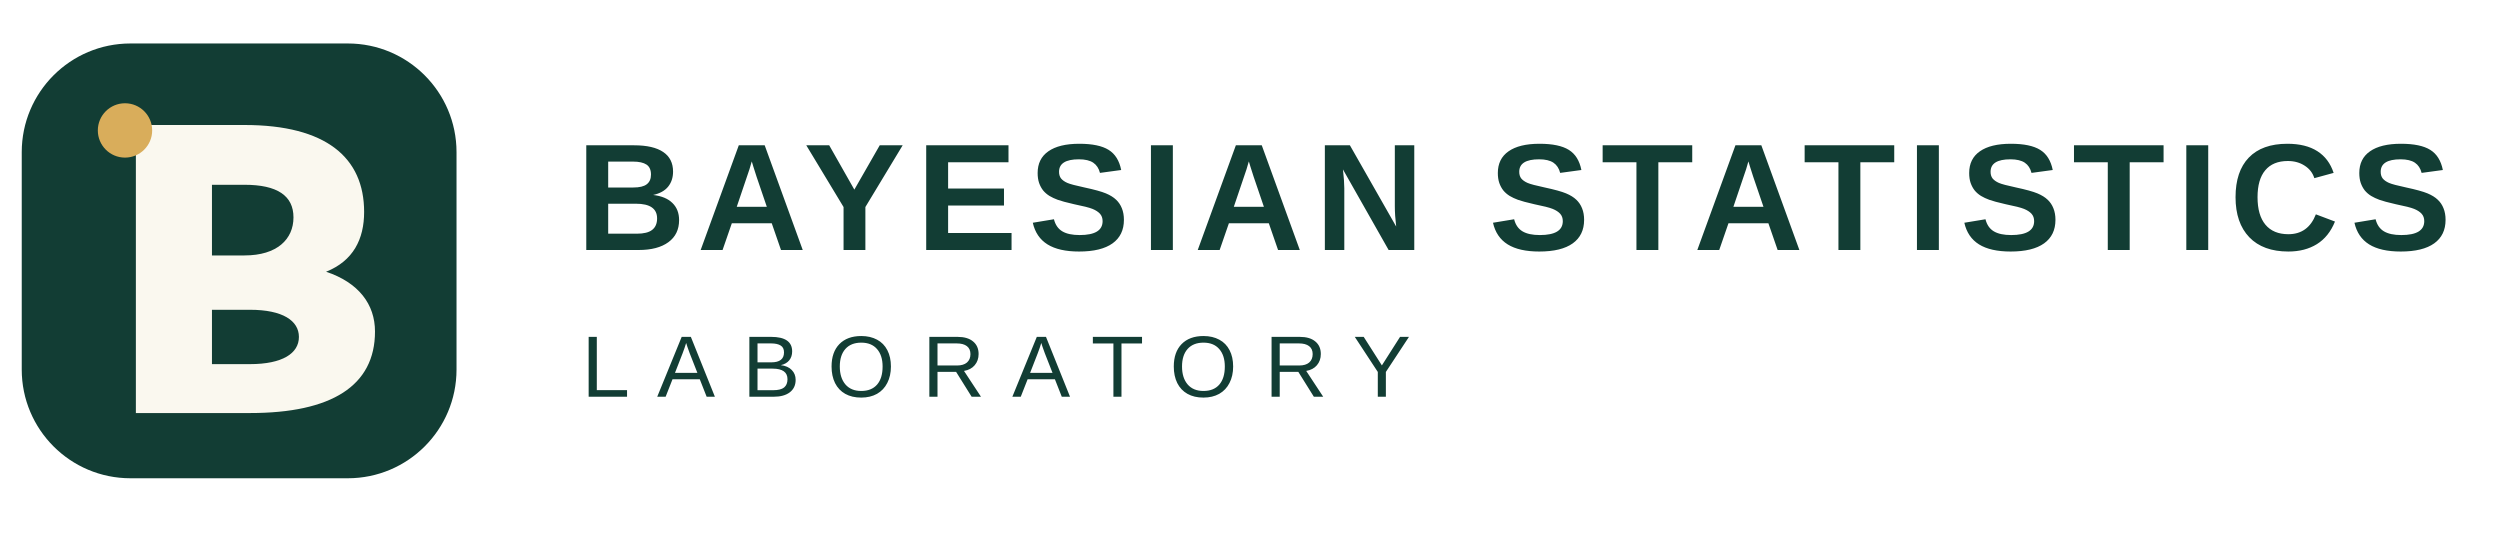
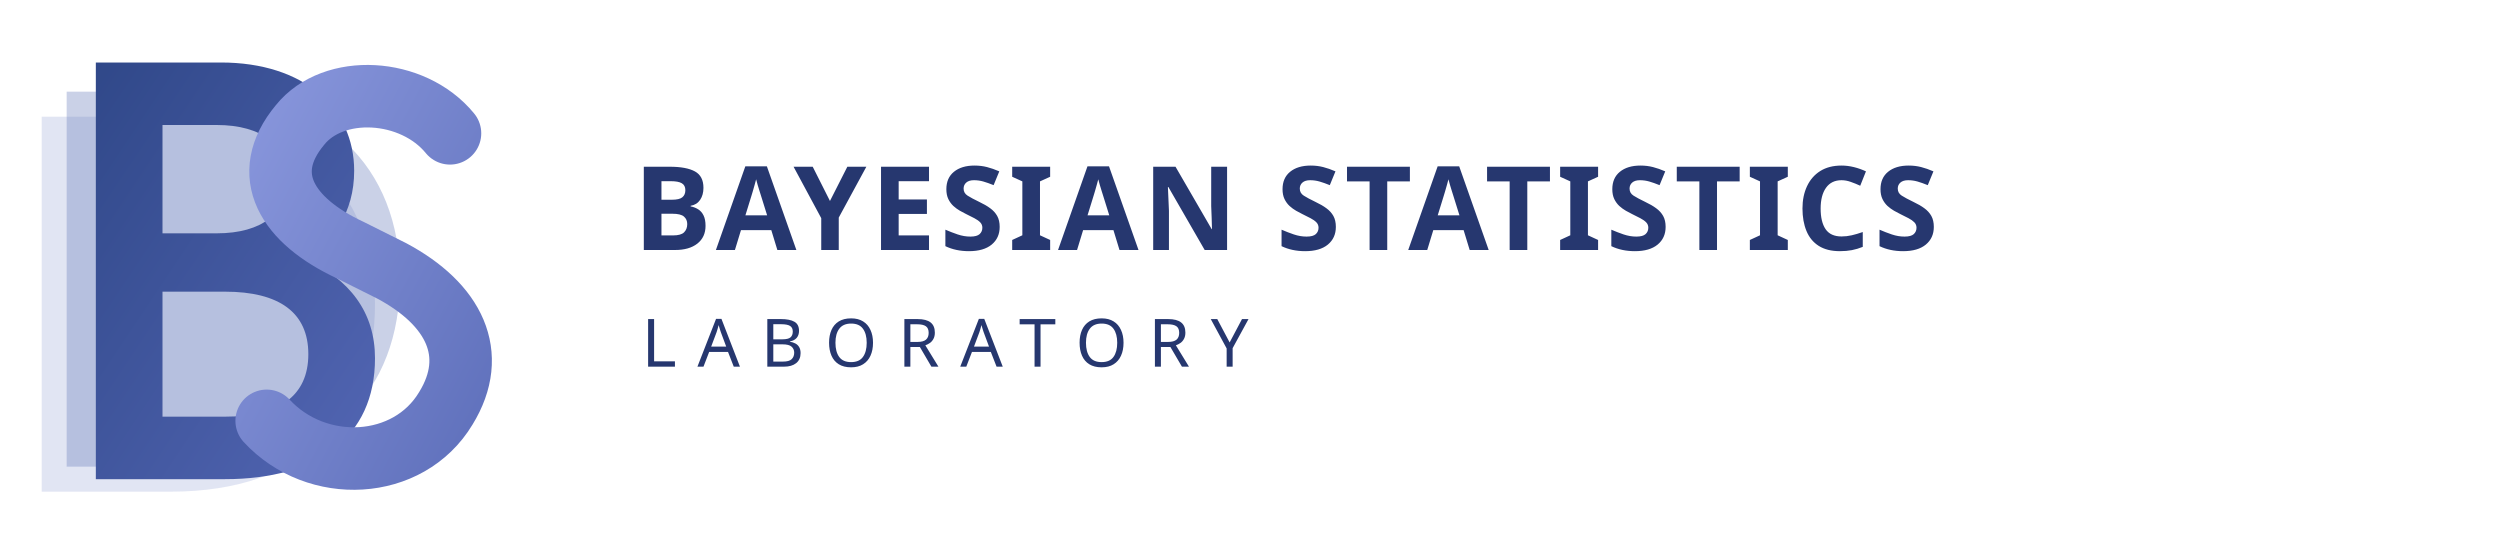
- <svg xmlns="http://www.w3.org/2000/svg" viewBox="0 0 460 100">
-   <rect x="4" y="8" width="80" height="80" rx="20" fill="#123d34" />
-   <path fill="#faf8ef" fill-rule="evenodd" d="M25 23h20c15 0 22 6 22 16 0 5-2 9-7 11 6 2 9 6 9 11 0 10-8 15-23 15H25V23zm14 11v13h6c6 0 9-3 9-7s-3-6-9-6h-6zm0 23v10h7c6 0 9-2 9-5s-3-5-9-5h-7z" />
-   <circle cx="23" cy="24" r="5" fill="#d9ad5b" />
-   <g fill="#123d34" font-family="Arial,Helvetica,sans-serif">
-     <text x="106" y="46" font-size="28" font-weight="700" letter-spacing="2">BAYESIAN STATISTICS</text>
-     <text x="107" y="73" font-size="16" letter-spacing="5">LABORATORY</text>
+ <svg xmlns="http://www.w3.org/2000/svg" viewBox="0 0 600 128">
+   <defs>
+     <linearGradient id="b" x1="0" y1="0" x2="1" y2="1">
+       <stop stop-color="#304889" />
+       <stop offset="1" stop-color="#5366b4" />
+     </linearGradient>
+     <linearGradient id="s" x1="0" y1="0" x2="1" y2="1">
+       <stop stop-color="#8795db" />
+       <stop offset="1" stop-color="#6172bd" />
+     </linearGradient>
+   </defs>
+   <path d="M10 28h31c31 0 49 18 49 45s-17 45-49 45H10z" fill="#8997d0" opacity=".25" />
+   <path d="M16 22h31c31 0 49 18 49 45s-17 45-49 45H16z" fill="#667cbb" opacity=".35" />
+   <path fill="url(#b)" fill-rule="evenodd" d="M23 15h30c20 0 32 11 32 26 0 10-5 17-12 21 11 5 17 13 17 24 0 19-14 29-36 29H23V15zm16 15v26h13c11 0 17-5 17-13s-6-13-17-13H39zm0 40v30h15c13 0 20-5 20-15s-7-15-20-15H39z" />
+   <path d="M108 32c-9-11-28-12-36-2-10 12-3 23 12 30l10 5c15 8 21 20 13 33-9 15-31 16-43 3" fill="none" stroke="url(#s)" stroke-width="15" stroke-linecap="round" stroke-linejoin="round" />
+   <g fill="#26376f" font-family="Pretendard Variable,Pretendard,sans-serif">
+     <text x="152" y="60" font-size="28" font-weight="700" letter-spacing="1">BAYESIAN STATISTICS</text>
+     <text x="154" y="88" font-size="16" font-weight="500" letter-spacing="5">LABORATORY</text>
  </g>
</svg>
